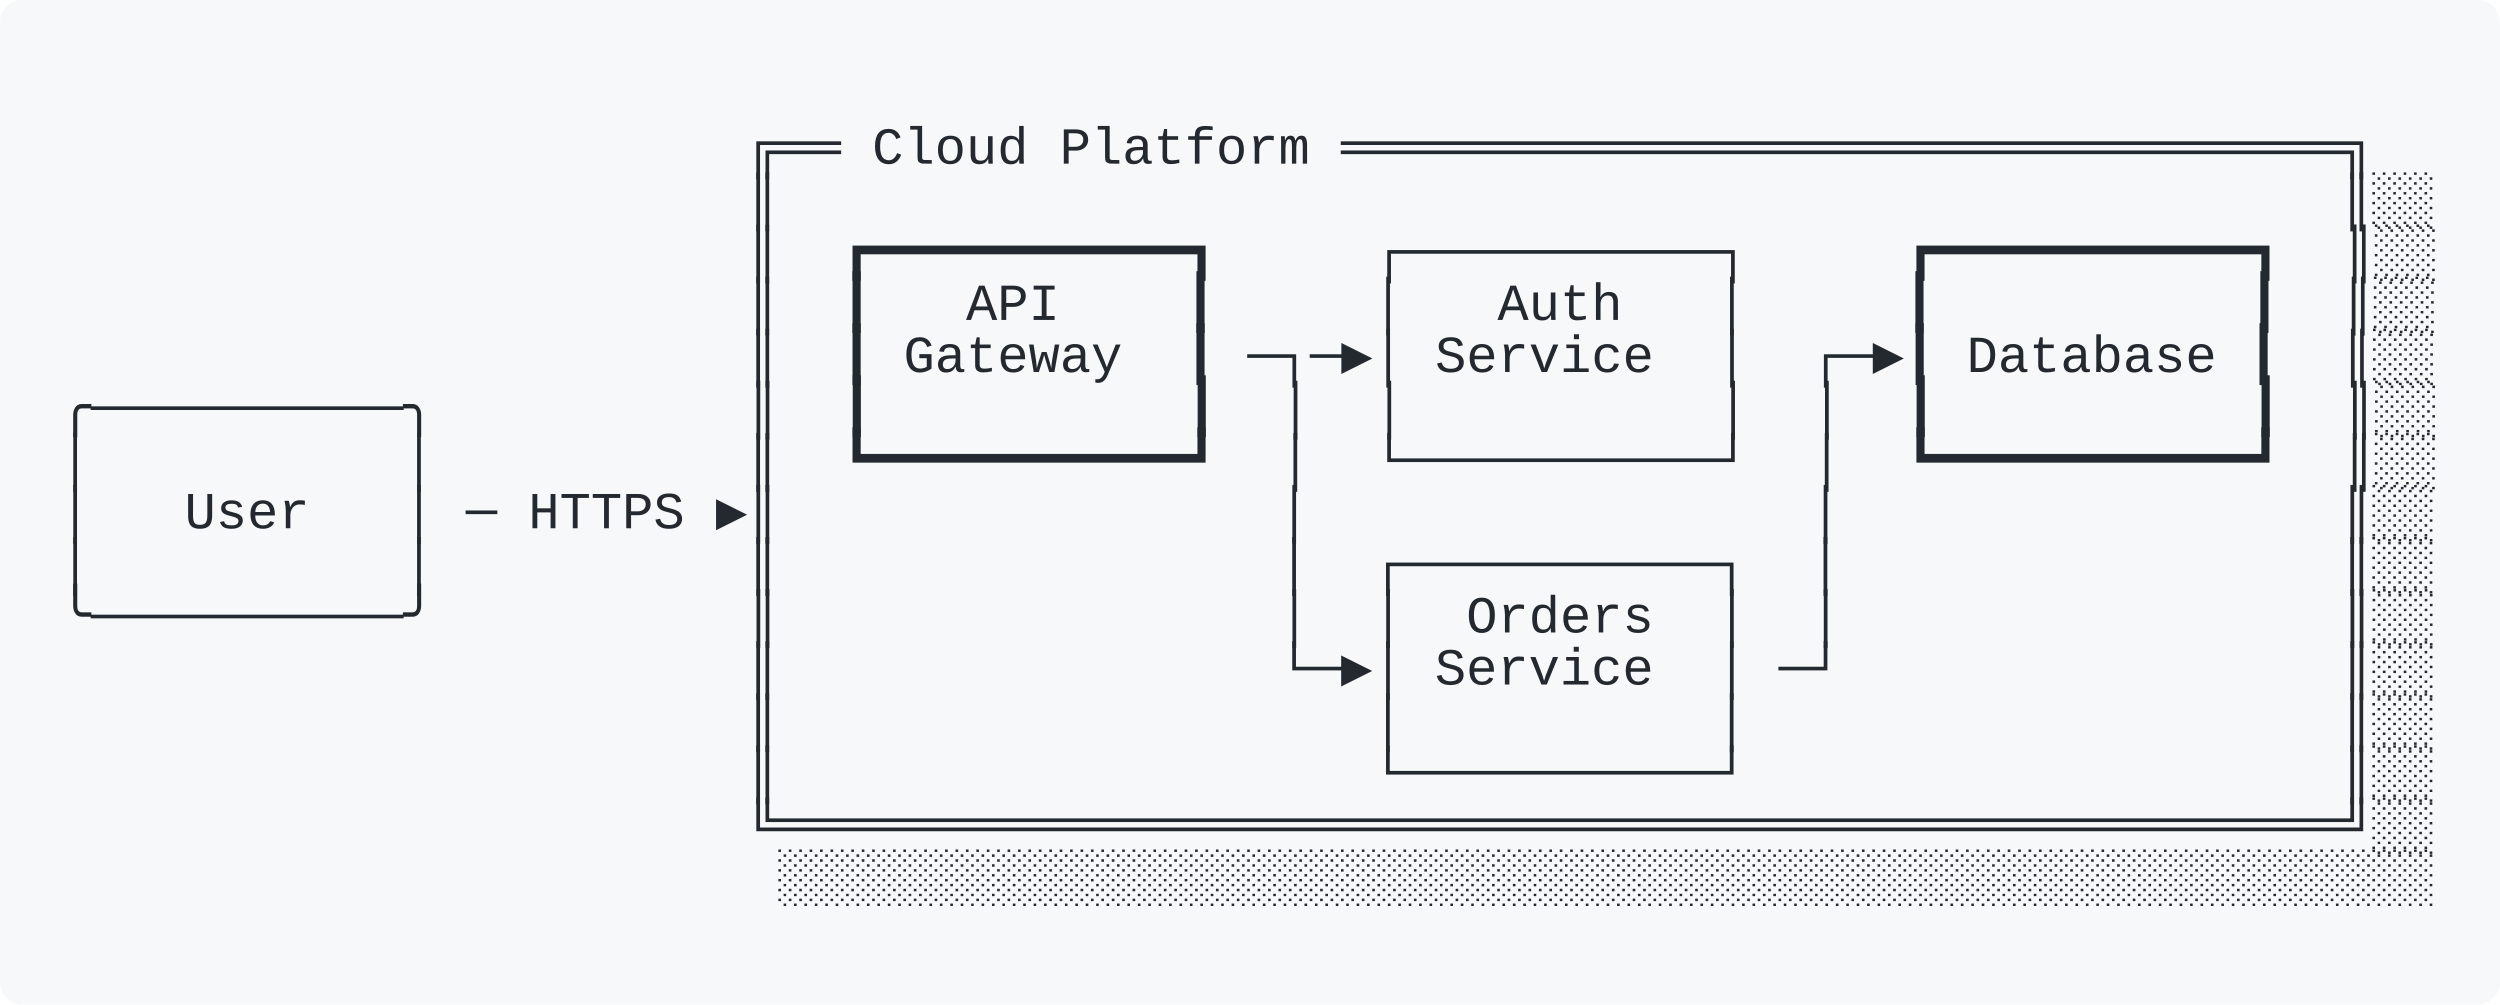
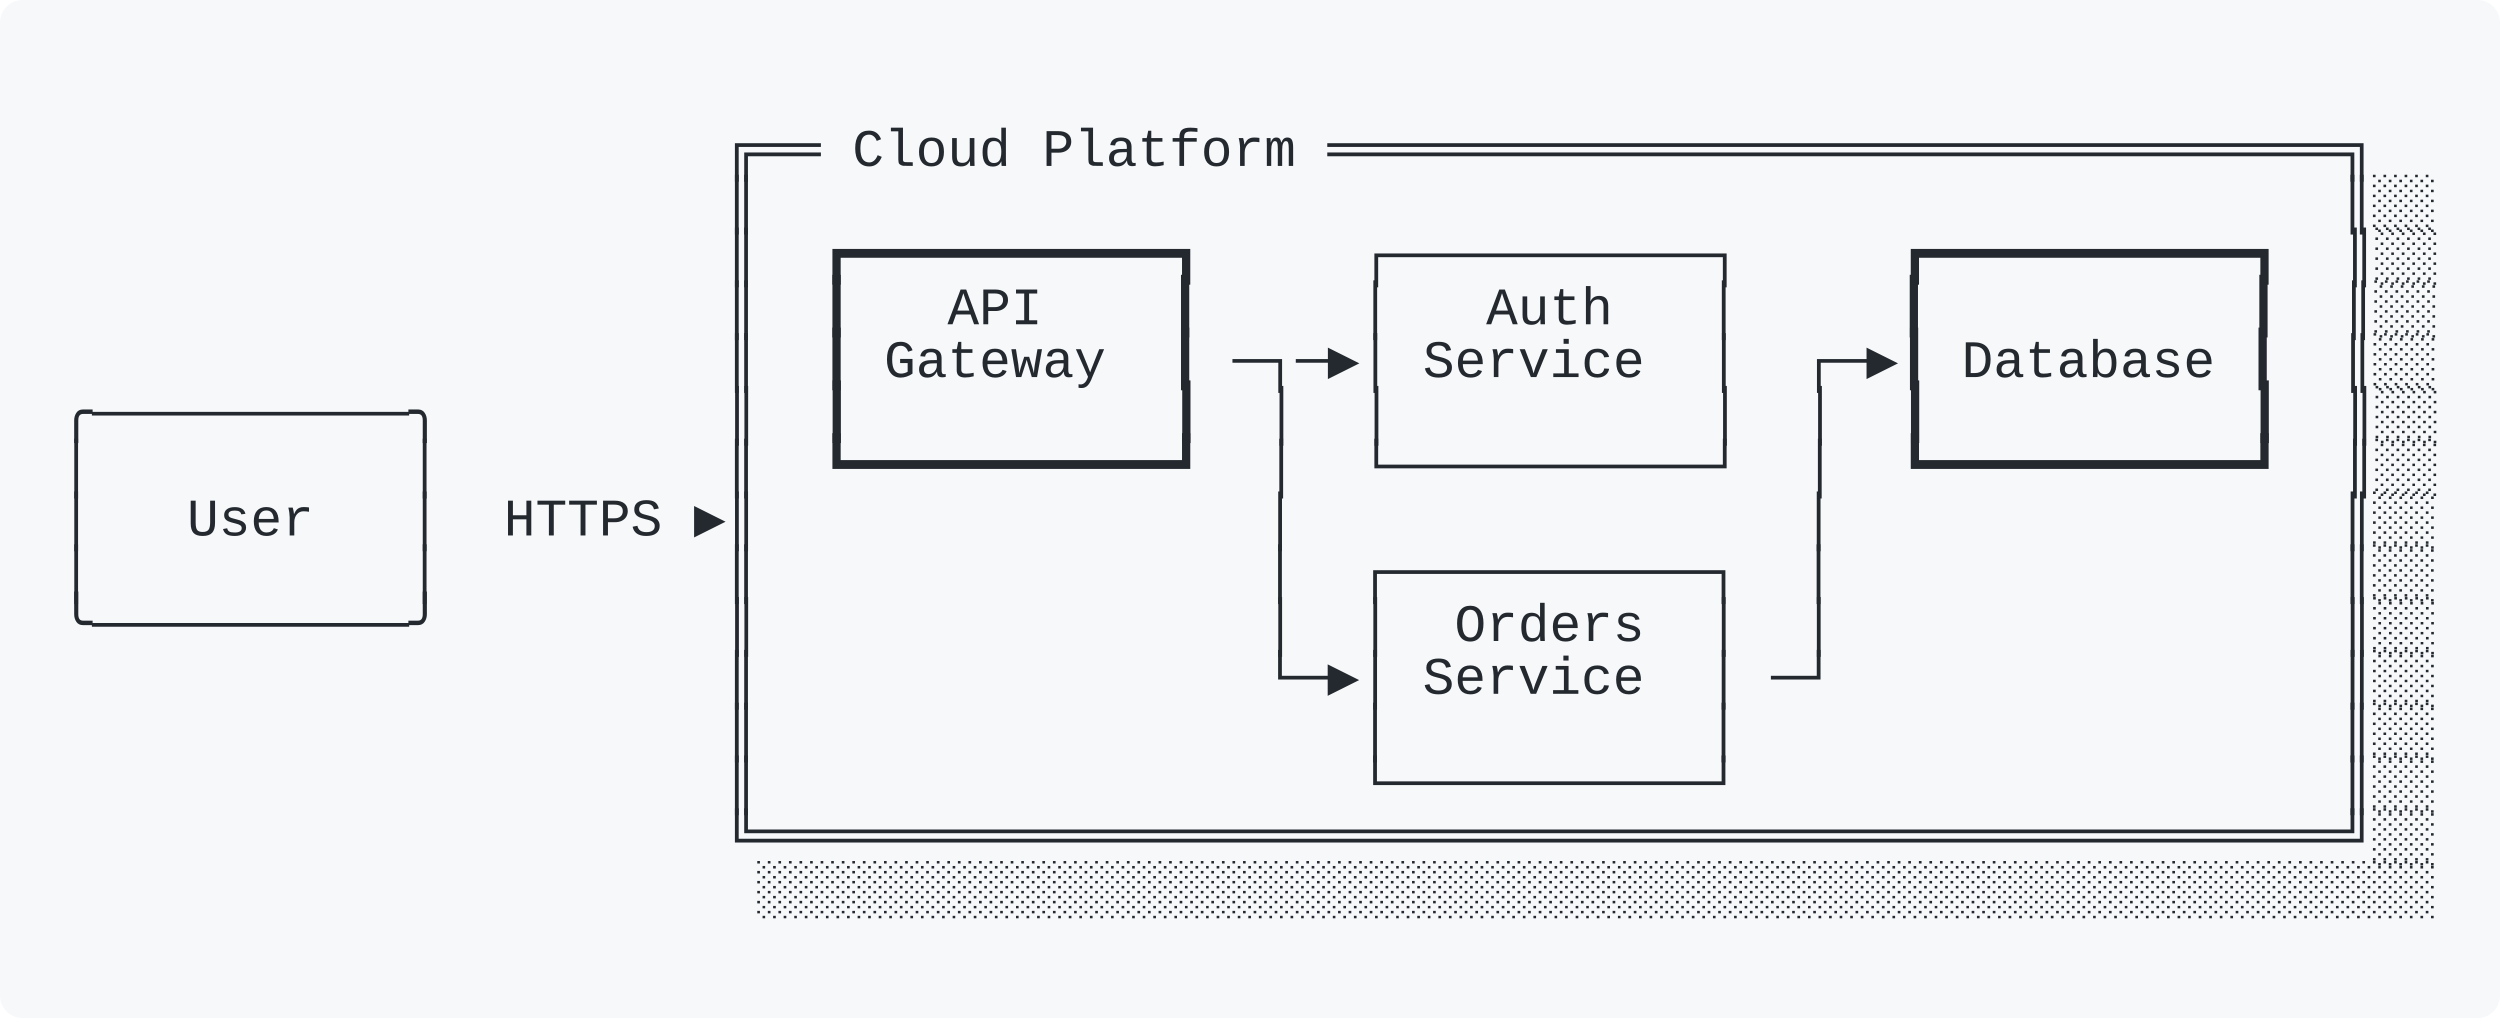
- <svg xmlns="http://www.w3.org/2000/svg" viewBox="0 0 672 270" width="672" height="270">
+ <svg xmlns="http://www.w3.org/2000/svg" viewBox="0 0 663 270" width="663" height="270">
  <style>
    text {
      font-family: 'SFMono-Regular', Menlo, Monaco, 'Courier New', monospace;
      font-size: 14px;
      line-height: 1;
      fill: #24292f;
    }
    @media (prefers-color-scheme: dark) {
      text { fill: #e6edf3; }
      .bg { fill: #161b22; }
    }
  </style>
  <rect class="bg" width="100%" height="100%" fill="#f6f8fa" rx="6" />
  <text x="16" y="30" xml:space="preserve" />
-   <text x="16" y="44" xml:space="preserve">                      ╔══ Cloud Platform ════════════════════════════════╗</text>
-   <text x="16" y="58" xml:space="preserve">                      ║                                                  ║░░</text>
-   <text x="16" y="72" xml:space="preserve">                      ║  ┏━━━━━━━━━━┓     ┌──────────┐     ┏━━━━━━━━━━┓  ║░░</text>
-   <text x="16" y="86" xml:space="preserve">                      ║  ┃   API    ┃     │   Auth   │     ┃          ┃  ║░░</text>
-   <text x="16" y="100" xml:space="preserve">                      ║  ┃ Gateway  ┃ ─┐─▶│ Service  │  ┌─▶┃ Database ┃  ║░░</text>
-   <text x="16" y="114" xml:space="preserve">╭──────────╮          ║  ┃          ┃  │  │          │  │  ┃          ┃  ║░░</text>
-   <text x="16" y="128" xml:space="preserve">│          │          ║  ┗━━━━━━━━━━┛  │  └──────────┘  │  ┗━━━━━━━━━━┛  ║░░</text>
-   <text x="16" y="142" xml:space="preserve">│   User   │ ─ HTTPS ▶║                │                │                ║░░</text>
-   <text x="16" y="156" xml:space="preserve">│          │          ║                │  ┌──────────┐  │                ║░░</text>
-   <text x="16" y="170" xml:space="preserve">╰──────────╯          ║                │  │  Orders  │  │                ║░░</text>
-   <text x="16" y="184" xml:space="preserve">                      ║                └─▶│ Service  │ ─┘                ║░░</text>
-   <text x="16" y="198" xml:space="preserve">                      ║                   │          │                   ║░░</text>
-   <text x="16" y="212" xml:space="preserve">                      ║                   └──────────┘                   ║░░</text>
-   <text x="16" y="226" xml:space="preserve">                      ╚══════════════════════════════════════════════════╝░░</text>
-   <text x="16" y="240" xml:space="preserve">                       ░░░░░░░░░░░░░░░░░░░░░░░░░░░░░░░░░░░░░░░░░░░░░░░░░░░░░</text>
+   <text x="16" y="44" xml:space="preserve">                     ╔══ Cloud Platform ════════════════════════════════╗</text>
+   <text x="16" y="58" xml:space="preserve">                     ║                                                  ║░░</text>
+   <text x="16" y="72" xml:space="preserve">                     ║  ┏━━━━━━━━━━┓     ┌──────────┐     ┏━━━━━━━━━━┓  ║░░</text>
+   <text x="16" y="86" xml:space="preserve">                     ║  ┃   API    ┃     │   Auth   │     ┃          ┃  ║░░</text>
+   <text x="16" y="100" xml:space="preserve">                     ║  ┃ Gateway  ┃ ─┐─▶│ Service  │  ┌─▶┃ Database ┃  ║░░</text>
+   <text x="16" y="114" xml:space="preserve">╭──────────╮         ║  ┃          ┃  │  │          │  │  ┃          ┃  ║░░</text>
+   <text x="16" y="128" xml:space="preserve">│          │         ║  ┗━━━━━━━━━━┛  │  └──────────┘  │  ┗━━━━━━━━━━┛  ║░░</text>
+   <text x="16" y="142" xml:space="preserve">│   User   │  HTTPS ▶║                │                │                ║░░</text>
+   <text x="16" y="156" xml:space="preserve">│          │         ║                │  ┌──────────┐  │                ║░░</text>
+   <text x="16" y="170" xml:space="preserve">╰──────────╯         ║                │  │  Orders  │  │                ║░░</text>
+   <text x="16" y="184" xml:space="preserve">                     ║                └─▶│ Service  │ ─┘                ║░░</text>
+   <text x="16" y="198" xml:space="preserve">                     ║                   │          │                   ║░░</text>
+   <text x="16" y="212" xml:space="preserve">                     ║                   └──────────┘                   ║░░</text>
+   <text x="16" y="226" xml:space="preserve">                     ╚══════════════════════════════════════════════════╝░░</text>
+   <text x="16" y="240" xml:space="preserve">                      ░░░░░░░░░░░░░░░░░░░░░░░░░░░░░░░░░░░░░░░░░░░░░░░░░░░░░</text>
  <text x="16" y="254" xml:space="preserve" />
</svg>
